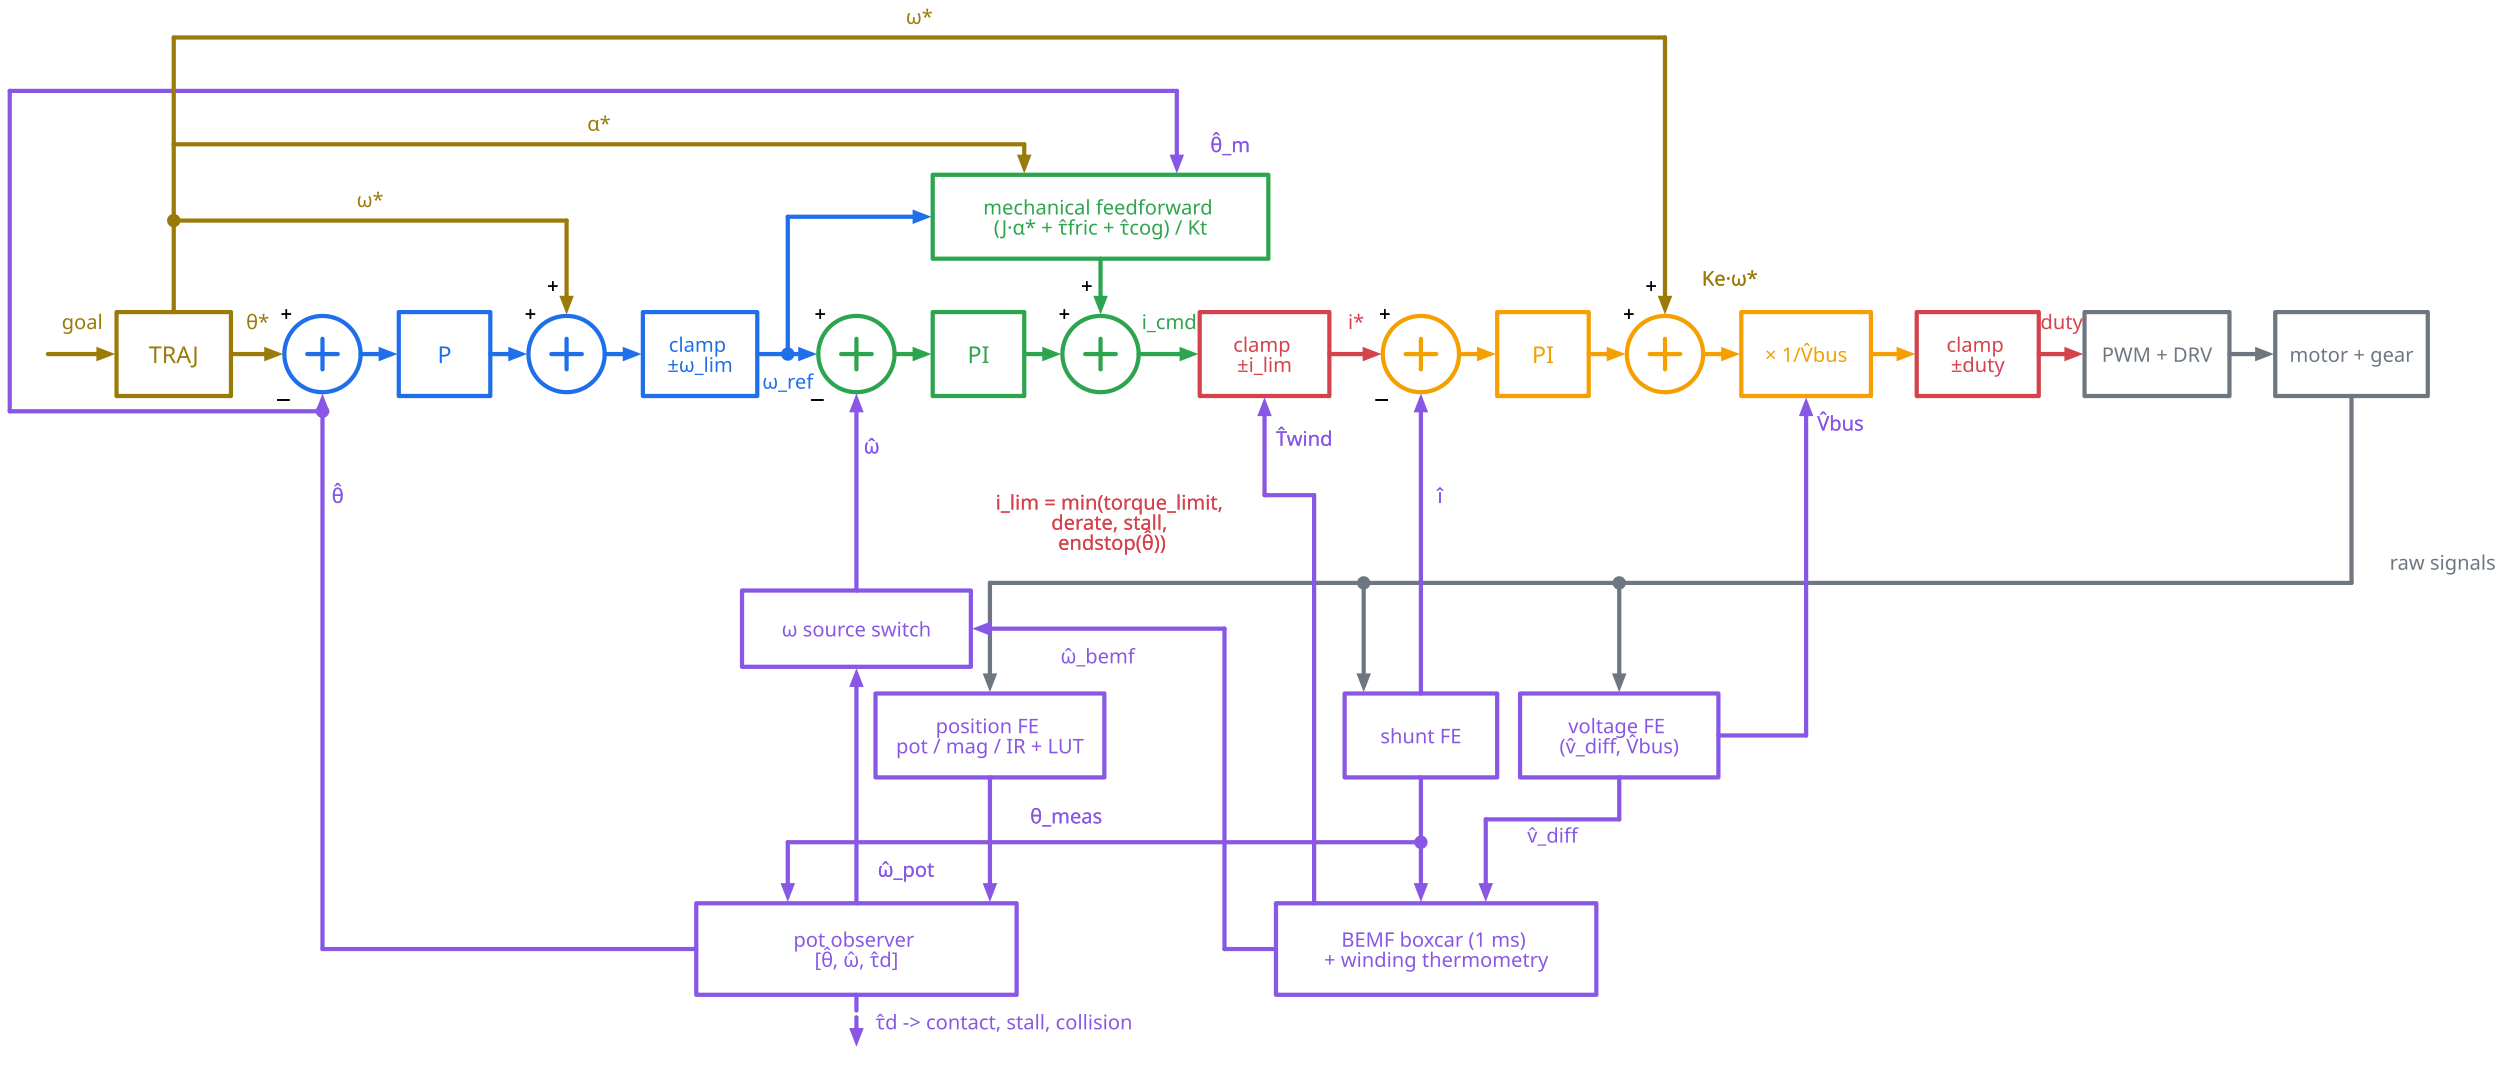
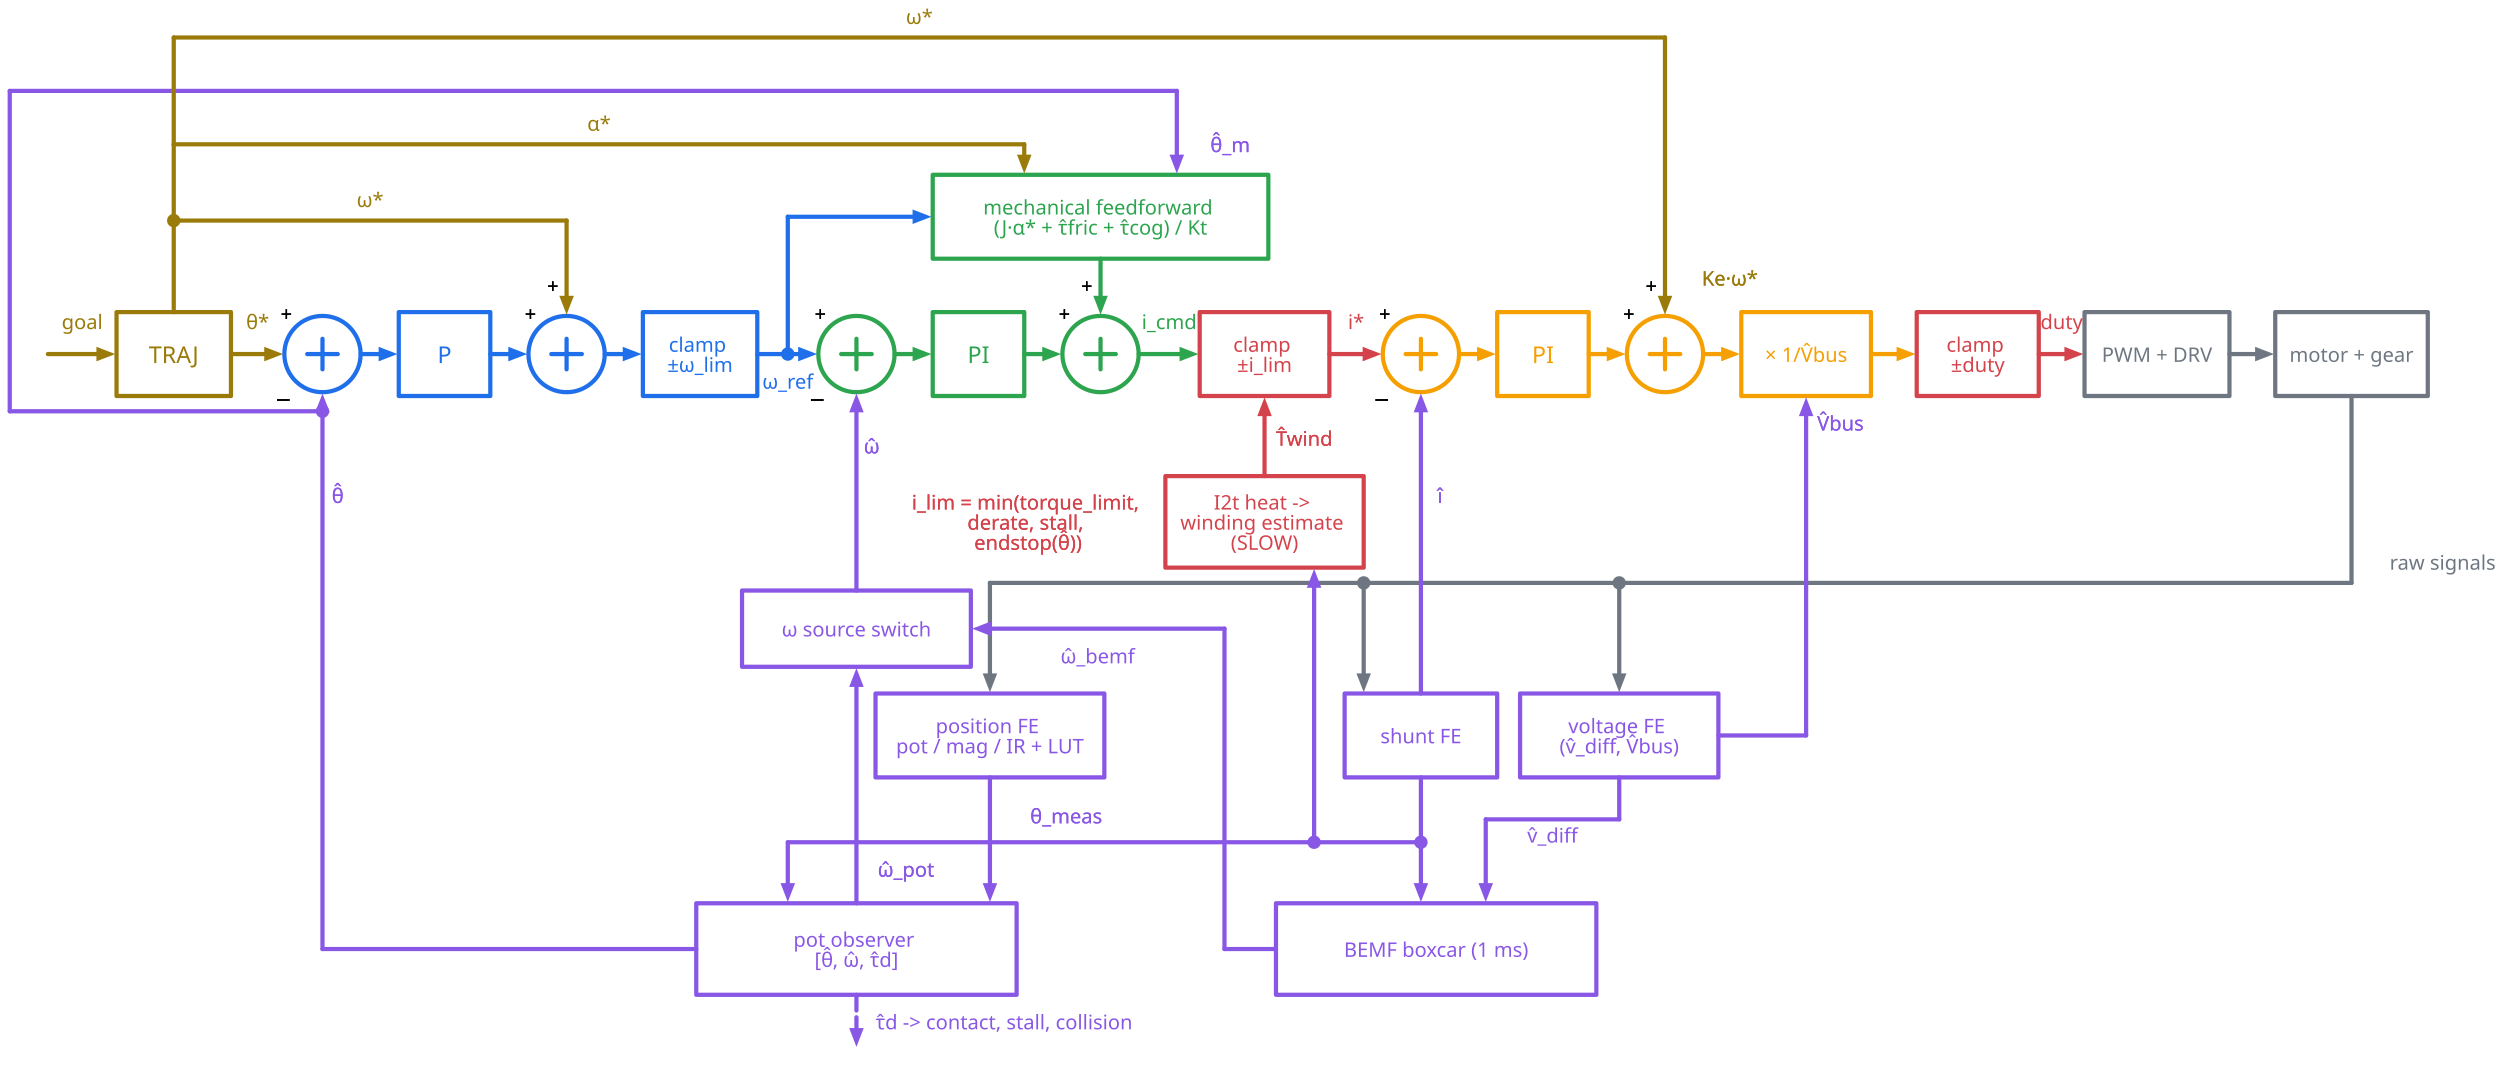
<svg xmlns="http://www.w3.org/2000/svg" xml:lang="en" height="504.7pt" width="1179.881pt" viewBox="-22.6 -167.1 1179.881 504.7">
  <style>@media (prefers-color-scheme:dark){[style*="stroke:black"]{stroke:#c9d1d9 !important}[style*="fill:black"]{fill:#c9d1d9 !important}[stroke="black"]{stroke:#c9d1d9 !important}[fill="black"]{fill:#c9d1d9 !important}[style*="stroke:#9a7b0a"]{stroke:#dfb317 !important}[style*="fill:#9a7b0a"]{fill:#dfb317 !important}[stroke="#9a7b0a"]{stroke:#dfb317 !important}[fill="#9a7b0a"]{fill:#dfb317 !important}[style*="stroke:#1f6feb"]{stroke:#539bf5 !important}[style*="fill:#1f6feb"]{fill:#539bf5 !important}[stroke="#1f6feb"]{stroke:#539bf5 !important}[fill="#1f6feb"]{fill:#539bf5 !important}[style*="stroke:#2da44e"]{stroke:#57ab5a !important}[style*="fill:#2da44e"]{fill:#57ab5a !important}[stroke="#2da44e"]{stroke:#57ab5a !important}[fill="#2da44e"]{fill:#57ab5a !important}[style*="stroke:#f59f00"]{stroke:#f8b133 !important}[style*="fill:#f59f00"]{fill:#f8b133 !important}[stroke="#f59f00"]{stroke:#f8b133 !important}[fill="#f59f00"]{fill:#f8b133 !important}[style*="stroke:#d4434b"]{stroke:#f47067 !important}[style*="fill:#d4434b"]{fill:#f47067 !important}[stroke="#d4434b"]{stroke:#f47067 !important}[fill="#d4434b"]{fill:#f47067 !important}[style*="stroke:#8957e5"]{stroke:#b083f0 !important}[style*="fill:#8957e5"]{fill:#b083f0 !important}[stroke="#8957e5"]{stroke:#b083f0 !important}[fill="#8957e5"]{fill:#b083f0 !important}[style*="stroke:#6e7781"]{stroke:#909aa4 !important}[style*="fill:#6e7781"]{fill:#909aa4 !important}[stroke="#6e7781"]{stroke:#909aa4 !important}[fill="#6e7781"]{fill:#909aa4 !important}}</style>
  <circle cx="129.6" cy="-0" r="18" style="stroke:#1f6feb;fill:none;stroke-width:2.0;stroke-dasharray:-;" />
  <circle cx="244.8" cy="-0" r="18" style="stroke:#1f6feb;fill:none;stroke-width:2.0;stroke-dasharray:-;" />
  <circle cx="381.6" cy="-0" r="18" style="stroke:#2da44e;fill:none;stroke-width:2.0;stroke-dasharray:-;" />
  <circle cx="496.8" cy="-0" r="18" style="stroke:#2da44e;fill:none;stroke-width:2.0;stroke-dasharray:-;" />
  <circle cx="648" cy="-0" r="18" style="stroke:#f59f00;fill:none;stroke-width:2.0;stroke-dasharray:-;" />
  <circle cx="763.2" cy="-0" r="18" style="stroke:#f59f00;fill:none;stroke-width:2.0;stroke-dasharray:-;" />
  <path d="M 0.0,-0.0 L 16.2,-0 L 23.4,-0" style="stroke:#9a7b0a;fill:none;stroke-width:2.0;stroke-dasharray:-;stroke-linecap:round;stroke-linejoin:round;" />
  <path d="M 30.4 0 L 23.4 2.7 L 23.4 -2.7 Z" style="stroke:#9a7b0a;fill:#9a7b0a;stroke-linecap:butt;stroke-linejoin:miter;" />
  <path d="M 32.4,-0.0 L 32.4,-19.8 L 86.4,-19.8 L 86.4,19.8 L 32.4,19.8 L 32.4,-0" style="stroke:#9a7b0a;fill:none;stroke-width:2.0;stroke-dasharray:-;stroke-linecap:round;stroke-linejoin:round;" />
  <path d="M 86.4,-0.0 L 99,-0 L 102.6,-0" style="stroke:#9a7b0a;fill:none;stroke-width:2.0;stroke-dasharray:-;stroke-linecap:round;stroke-linejoin:round;" />
  <path d="M 109.6 0 L 102.6 2.7 L 102.6 -2.7 Z" style="stroke:#9a7b0a;fill:#9a7b0a;stroke-linecap:butt;stroke-linejoin:miter;" />
  <path d="M 129.6,-7.2 L 129.6,7.2" style="stroke:#1f6feb;fill:none;stroke-width:2.0;stroke-dasharray:-;stroke-linecap:round;stroke-linejoin:round;" />
  <path d="M 122.4,-0.0 L 136.8,-0" style="stroke:#1f6feb;fill:none;stroke-width:2.0;stroke-dasharray:-;stroke-linecap:round;stroke-linejoin:round;" />
  <path d="M 147.6,-0.0 L 156.6,-0 L 156.6,-0" style="stroke:#1f6feb;fill:none;stroke-width:2.0;stroke-dasharray:-;stroke-linecap:round;stroke-linejoin:round;" />
  <path d="M 163.6 0 L 156.6 2.7 L 156.6 -2.7 Z" style="stroke:#1f6feb;fill:#1f6feb;stroke-linecap:butt;stroke-linejoin:miter;" />
  <path d="M 165.6,-0.0 L 165.6,-19.8 L 208.8,-19.8 L 208.8,19.8 L 165.6,19.8 L 165.6,-0" style="stroke:#1f6feb;fill:none;stroke-width:2.0;stroke-dasharray:-;stroke-linecap:round;stroke-linejoin:round;" />
  <path d="M 208.8,-0.0 L 217.8,-0 L 217.8,-0" style="stroke:#1f6feb;fill:none;stroke-width:2.0;stroke-dasharray:-;stroke-linecap:round;stroke-linejoin:round;" />
  <path d="M 224.8 0 L 217.8 2.7 L 217.8 -2.7 Z" style="stroke:#1f6feb;fill:#1f6feb;stroke-linecap:butt;stroke-linejoin:miter;" />
  <path d="M 244.8,-7.2 L 244.8,7.2" style="stroke:#1f6feb;fill:none;stroke-width:2.0;stroke-dasharray:-;stroke-linecap:round;stroke-linejoin:round;" />
  <path d="M 237.6,-0.0 L 252,-0" style="stroke:#1f6feb;fill:none;stroke-width:2.0;stroke-dasharray:-;stroke-linecap:round;stroke-linejoin:round;" />
  <path d="M 262.8,-0.0 L 271.8,-0 L 271.8,-0" style="stroke:#1f6feb;fill:none;stroke-width:2.0;stroke-dasharray:-;stroke-linecap:round;stroke-linejoin:round;" />
  <path d="M 278.8 0 L 271.8 2.7 L 271.8 -2.7 Z" style="stroke:#1f6feb;fill:#1f6feb;stroke-linecap:butt;stroke-linejoin:miter;" />
  <path d="M 280.8,-0.0 L 280.8,-19.8 L 334.8,-19.8 L 334.8,19.8 L 280.8,19.8 L 280.8,-0" style="stroke:#1f6feb;fill:none;stroke-width:2.0;stroke-dasharray:-;stroke-linecap:round;stroke-linejoin:round;" />
  <path d="M 334.8,-0.0 L 349.2,-0 L 354.6,-0" style="stroke:#1f6feb;fill:none;stroke-width:2.0;stroke-dasharray:-;stroke-linecap:round;stroke-linejoin:round;" />
  <path d="M 361.6 0 L 354.6 2.7 L 354.6 -2.7 Z" style="stroke:#1f6feb;fill:#1f6feb;stroke-linecap:butt;stroke-linejoin:miter;" />
  <path d="M 381.6,-7.2 L 381.6,7.2" style="stroke:#2da44e;fill:none;stroke-width:2.0;stroke-dasharray:-;stroke-linecap:round;stroke-linejoin:round;" />
  <path d="M 374.4,-0.0 L 388.8,-0" style="stroke:#2da44e;fill:none;stroke-width:2.0;stroke-dasharray:-;stroke-linecap:round;stroke-linejoin:round;" />
  <path d="M 399.6,-0.0 L 408.6,-0 L 408.6,-0" style="stroke:#2da44e;fill:none;stroke-width:2.0;stroke-dasharray:-;stroke-linecap:round;stroke-linejoin:round;" />
  <path d="M 415.6 0 L 408.6 2.7 L 408.6 -2.7 Z" style="stroke:#2da44e;fill:#2da44e;stroke-linecap:butt;stroke-linejoin:miter;" />
  <path d="M 417.6,-0.0 L 417.6,-19.8 L 460.8,-19.8 L 460.8,19.8 L 417.6,19.8 L 417.6,-0" style="stroke:#2da44e;fill:none;stroke-width:2.0;stroke-dasharray:-;stroke-linecap:round;stroke-linejoin:round;" />
  <path d="M 460.8,-0.0 L 469.8,-0 L 469.8,-0" style="stroke:#2da44e;fill:none;stroke-width:2.0;stroke-dasharray:-;stroke-linecap:round;stroke-linejoin:round;" />
  <path d="M 476.8 0 L 469.8 2.7 L 469.8 -2.7 Z" style="stroke:#2da44e;fill:#2da44e;stroke-linecap:butt;stroke-linejoin:miter;" />
  <path d="M 496.8,-7.2 L 496.8,7.2" style="stroke:#2da44e;fill:none;stroke-width:2.0;stroke-dasharray:-;stroke-linecap:round;stroke-linejoin:round;" />
  <path d="M 489.6,-0.0 L 504,-0" style="stroke:#2da44e;fill:none;stroke-width:2.0;stroke-dasharray:-;stroke-linecap:round;stroke-linejoin:round;" />
  <path d="M 514.8,-0.0 L 529.2,-0 L 534.6,-0" style="stroke:#2da44e;fill:none;stroke-width:2.0;stroke-dasharray:-;stroke-linecap:round;stroke-linejoin:round;" />
  <path d="M 541.6 0 L 534.6 2.7 L 534.6 -2.7 Z" style="stroke:#2da44e;fill:#2da44e;stroke-linecap:butt;stroke-linejoin:miter;" />
  <path d="M 543.6,-0.0 L 543.6,-19.8 L 604.8,-19.8 L 604.8,19.8 L 543.6,19.8 L 543.6,-0" style="stroke:#d4434b;fill:none;stroke-width:2.0;stroke-dasharray:-;stroke-linecap:round;stroke-linejoin:round;" />
  <path d="M 604.8,-0.0 L 617.4,-0 L 621,-0" style="stroke:#d4434b;fill:none;stroke-width:2.0;stroke-dasharray:-;stroke-linecap:round;stroke-linejoin:round;" />
  <path d="M 628 0 L 621 2.7 L 621 -2.7 Z" style="stroke:#d4434b;fill:#d4434b;stroke-linecap:butt;stroke-linejoin:miter;" />
  <path d="M 648.0,-7.2 L 648,7.2" style="stroke:#f59f00;fill:none;stroke-width:2.0;stroke-dasharray:-;stroke-linecap:round;stroke-linejoin:round;" />
  <path d="M 640.8,-0.0 L 655.2,-0" style="stroke:#f59f00;fill:none;stroke-width:2.0;stroke-dasharray:-;stroke-linecap:round;stroke-linejoin:round;" />
  <path d="M 666.0,-0.0 L 675,-0 L 675,-0" style="stroke:#f59f00;fill:none;stroke-width:2.0;stroke-dasharray:-;stroke-linecap:round;stroke-linejoin:round;" />
  <path d="M 682 0 L 675 2.7 L 675 -2.7 Z" style="stroke:#f59f00;fill:#f59f00;stroke-linecap:butt;stroke-linejoin:miter;" />
  <path d="M 684.0,-0.0 L 684,-19.8 L 727.2,-19.8 L 727.2,19.8 L 684,19.8 L 684,-0" style="stroke:#f59f00;fill:none;stroke-width:2.0;stroke-dasharray:-;stroke-linecap:round;stroke-linejoin:round;" />
  <path d="M 727.2,-0.0 L 736.2,-0 L 736.2,-0" style="stroke:#f59f00;fill:none;stroke-width:2.0;stroke-dasharray:-;stroke-linecap:round;stroke-linejoin:round;" />
  <path d="M 743.2 0 L 736.2 2.7 L 736.2 -2.7 Z" style="stroke:#f59f00;fill:#f59f00;stroke-linecap:butt;stroke-linejoin:miter;" />
  <path d="M 763.2,-7.2 L 763.2,7.2" style="stroke:#f59f00;fill:none;stroke-width:2.0;stroke-dasharray:-;stroke-linecap:round;stroke-linejoin:round;" />
  <path d="M 756.0,-0.0 L 770.4,-0" style="stroke:#f59f00;fill:none;stroke-width:2.0;stroke-dasharray:-;stroke-linecap:round;stroke-linejoin:round;" />
  <path d="M 781.2,-0.0 L 790.2,-0 L 790.2,-0" style="stroke:#f59f00;fill:none;stroke-width:2.0;stroke-dasharray:-;stroke-linecap:round;stroke-linejoin:round;" />
  <path d="M 797.2 0 L 790.2 2.7 L 790.2 -2.7 Z" style="stroke:#f59f00;fill:#f59f00;stroke-linecap:butt;stroke-linejoin:miter;" />
  <path d="M 799.2,-0.0 L 799.2,-19.8 L 860.4,-19.8 L 860.4,19.8 L 799.2,19.8 L 799.2,-0" style="stroke:#f59f00;fill:none;stroke-width:2.0;stroke-dasharray:-;stroke-linecap:round;stroke-linejoin:round;" />
  <path d="M 860.4,-0.0 L 871.2,-0 L 873,-0" style="stroke:#f59f00;fill:none;stroke-width:2.0;stroke-dasharray:-;stroke-linecap:round;stroke-linejoin:round;" />
  <path d="M 880 0 L 873 2.7 L 873 -2.7 Z" style="stroke:#f59f00;fill:#f59f00;stroke-linecap:butt;stroke-linejoin:miter;" />
  <path d="M 882.0,-0.0 L 882,-19.8 L 939.6,-19.8 L 939.6,19.8 L 882,19.8 L 882,-0" style="stroke:#d4434b;fill:none;stroke-width:2.0;stroke-dasharray:-;stroke-linecap:round;stroke-linejoin:round;" />
  <path d="M 939.6,-0.0 L 950.4,-0 L 952.2,-0" style="stroke:#d4434b;fill:none;stroke-width:2.0;stroke-dasharray:-;stroke-linecap:round;stroke-linejoin:round;" />
  <path d="M 959.2 0 L 952.2 2.7 L 952.2 -2.7 Z" style="stroke:#d4434b;fill:#d4434b;stroke-linecap:butt;stroke-linejoin:miter;" />
  <path d="M 961.2,-0.0 L 961.2,-19.8 L 1029.6,-19.8 L 1029.6,19.8 L 961.2,19.8 L 961.2,-0" style="stroke:#6e7781;fill:none;stroke-width:2.0;stroke-dasharray:-;stroke-linecap:round;stroke-linejoin:round;" />
  <path d="M 1029.6,-0.0 L 1040.4,-0 L 1042.2,-0" style="stroke:#6e7781;fill:none;stroke-width:2.0;stroke-dasharray:-;stroke-linecap:round;stroke-linejoin:round;" />
  <path d="M 1049.2 0 L 1042.2 2.7 L 1042.2 -2.7 Z" style="stroke:#6e7781;fill:#6e7781;stroke-linecap:butt;stroke-linejoin:miter;" />
  <path d="M 1051.2,-0.0 L 1051.2,-19.8 L 1123.2,-19.8 L 1123.2,19.8 L 1051.2,19.8 L 1051.2,-0" style="stroke:#6e7781;fill:none;stroke-width:2.0;stroke-dasharray:-;stroke-linecap:round;stroke-linejoin:round;" />
  <path d="M 59.4,-19.8 L 59.4,-41.4 L 59.4,-63" style="stroke:#9a7b0a;fill:none;stroke-width:2.0;stroke-dasharray:-;stroke-linecap:round;stroke-linejoin:round;" />
  <path d="M 59.4,-63.0 L 152.1,-63 L 244.8,-63" style="stroke:#9a7b0a;fill:none;stroke-width:2.0;stroke-dasharray:-;stroke-linecap:round;stroke-linejoin:round;" />
  <path d="M 244.8,-63.0 L 244.8,-40.5 L 244.8,-27" style="stroke:#9a7b0a;fill:none;stroke-width:2.0;stroke-dasharray:-;stroke-linecap:round;stroke-linejoin:round;" />
  <path d="M 244.8 -20 L 242.1 -27 L 247.5 -27 Z" style="stroke:#9a7b0a;fill:#9a7b0a;stroke-linecap:butt;stroke-linejoin:miter;" />
  <path d="M 417.6,-64.8 L 417.6,-84.6 L 576,-84.6 L 576,-45 L 417.6,-45 L 417.6,-64.8" style="stroke:#2da44e;fill:none;stroke-width:2.0;stroke-dasharray:-;stroke-linecap:round;stroke-linejoin:round;" />
  <path d="M 496.8,-45.0 L 496.8,-31.5 L 496.8,-27" style="stroke:#2da44e;fill:none;stroke-width:2.0;stroke-dasharray:-;stroke-linecap:round;stroke-linejoin:round;" />
  <path d="M 496.8 -20 L 494.1 -27 L 499.5 -27 Z" style="stroke:#2da44e;fill:#2da44e;stroke-linecap:butt;stroke-linejoin:miter;" />
  <path d="M 59.4,-63.0 L 59.4,-81 L 59.4,-99" style="stroke:#9a7b0a;fill:none;stroke-width:2.0;stroke-dasharray:-;stroke-linecap:round;stroke-linejoin:round;" />
  <path d="M 59.4,-99.0 L 260.1,-99 L 460.8,-99" style="stroke:#9a7b0a;fill:none;stroke-width:2.0;stroke-dasharray:-;stroke-linecap:round;stroke-linejoin:round;" />
  <path d="M 460.8,-99.0 L 460.8,-91.8 L 460.8,-93.6" style="stroke:#9a7b0a;fill:none;stroke-width:2.0;stroke-dasharray:-;stroke-linecap:round;stroke-linejoin:round;" />
  <path d="M 460.8 -86.6 L 458.1 -93.6 L 463.5 -93.6 Z" style="stroke:#9a7b0a;fill:#9a7b0a;stroke-linecap:butt;stroke-linejoin:miter;" />
  <path d="M 349.2,-0.0 L 349.2,-32.4 L 349.2,-64.8" style="stroke:#1f6feb;fill:none;stroke-width:2.0;stroke-dasharray:-;stroke-linecap:round;stroke-linejoin:round;" />
  <path d="M 349.2,-64.8 L 383.4,-64.8 L 408.6,-64.8" style="stroke:#1f6feb;fill:none;stroke-width:2.0;stroke-dasharray:-;stroke-linecap:round;stroke-linejoin:round;" />
  <path d="M 415.6 -64.8 L 408.6 -62.1 L 408.6 -67.5 Z" style="stroke:#1f6feb;fill:#1f6feb;stroke-linecap:butt;stroke-linejoin:miter;" />
  <path d="M 1087.2,19.8 L 1087.2,63.9 L 1087.2,108" style="stroke:#6e7781;fill:none;stroke-width:2.0;stroke-dasharray:-;stroke-linecap:round;stroke-linejoin:round;" />
  <path d="M 390.6,180.0 L 390.6,160.2 L 498.6,160.2 L 498.6,199.8 L 390.6,199.8 L 390.6,180" style="stroke:#8957e5;fill:none;stroke-width:2.0;stroke-dasharray:-;stroke-linecap:round;stroke-linejoin:round;" />
  <path d="M 612.0,180.0 L 612,160.2 L 684,160.2 L 684,199.8 L 612,199.8 L 612,180" style="stroke:#8957e5;fill:none;stroke-width:2.0;stroke-dasharray:-;stroke-linecap:round;stroke-linejoin:round;" />
  <path d="M 694.8,180.0 L 694.8,160.2 L 788.4,160.2 L 788.4,199.8 L 694.8,199.8 L 694.8,180" style="stroke:#8957e5;fill:none;stroke-width:2.0;stroke-dasharray:-;stroke-linecap:round;stroke-linejoin:round;" />
  <path d="M 1087.2,108.0 L 765.9,108 L 444.6,108" style="stroke:#6e7781;fill:none;stroke-width:2.0;stroke-dasharray:-;stroke-linecap:round;stroke-linejoin:round;" />
  <path d="M 621.0,108.0 L 621,134.1 L 621,151.2" style="stroke:#6e7781;fill:none;stroke-width:2.0;stroke-dasharray:-;stroke-linecap:round;stroke-linejoin:round;" />
  <path d="M 621 158.2 L 618.3 151.2 L 623.7 151.2 Z" style="stroke:#6e7781;fill:#6e7781;stroke-linecap:butt;stroke-linejoin:miter;" />
  <path d="M 741.6,108.0 L 741.6,134.1 L 741.6,151.2" style="stroke:#6e7781;fill:none;stroke-width:2.0;stroke-dasharray:-;stroke-linecap:round;stroke-linejoin:round;" />
  <path d="M 741.6 158.2 L 738.9 151.2 L 744.3 151.2 Z" style="stroke:#6e7781;fill:#6e7781;stroke-linecap:butt;stroke-linejoin:miter;" />
  <path d="M 444.6,108.0 L 444.6,134.1 L 444.6,151.2" style="stroke:#6e7781;fill:none;stroke-width:2.0;stroke-dasharray:-;stroke-linecap:round;stroke-linejoin:round;" />
  <path d="M 444.6 158.2 L 441.9 151.2 L 447.3 151.2 Z" style="stroke:#6e7781;fill:#6e7781;stroke-linecap:butt;stroke-linejoin:miter;" />
  <path d="M 579.6,280.8 L 579.6,259.2 L 730.8,259.2 L 730.8,302.4 L 579.6,302.4 L 579.6,280.8" style="stroke:#8957e5;fill:none;stroke-width:2.0;stroke-dasharray:-;stroke-linecap:round;stroke-linejoin:round;" />
  <path d="M 306,280.8 L 306,259.2 L 457.2,259.2 L 457.2,302.4 L 306,302.4 L 306,280.8" style="stroke:#8957e5;fill:none;stroke-width:2.0;stroke-dasharray:-;stroke-linecap:round;stroke-linejoin:round;" />
  <path d="M 648.0,160.2 L 648,89.1 L 648,27" style="stroke:#8957e5;fill:none;stroke-width:2.0;stroke-dasharray:-;stroke-linecap:round;stroke-linejoin:round;" />
  <path d="M 648 20 L 650.7 27 L 645.3 27 Z" style="stroke:#8957e5;fill:#8957e5;stroke-linecap:butt;stroke-linejoin:miter;" />
  <path d="M 648.0,199.8 L 648,215.1 L 648,230.4" style="stroke:#8957e5;fill:none;stroke-width:2.0;stroke-dasharray:-;stroke-linecap:round;stroke-linejoin:round;" />
  <path d="M 648.0,230.4 L 648,244.8 L 648,250.2" style="stroke:#8957e5;fill:none;stroke-width:2.0;stroke-dasharray:-;stroke-linecap:round;stroke-linejoin:round;" />
  <path d="M 648 257.2 L 645.3 250.2 L 650.7 250.2 Z" style="stroke:#8957e5;fill:#8957e5;stroke-linecap:butt;stroke-linejoin:miter;" />
  <path d="M 648.0,230.4 L 498.6,230.4 L 349.2,230.4" style="stroke:#8957e5;fill:none;stroke-width:2.0;stroke-dasharray:-;stroke-linecap:round;stroke-linejoin:round;" />
  <path d="M 349.2,230.4 L 349.2,244.8 L 349.2,250.2" style="stroke:#8957e5;fill:none;stroke-width:2.0;stroke-dasharray:-;stroke-linecap:round;stroke-linejoin:round;" />
  <path d="M 349.2 257.2 L 346.5 250.2 L 351.9 250.2 Z" style="stroke:#8957e5;fill:#8957e5;stroke-linecap:butt;stroke-linejoin:miter;" />
  <path d="M 741.6,199.8 L 741.6,209.7 L 741.6,219.6" style="stroke:#8957e5;fill:none;stroke-width:2.0;stroke-dasharray:-;stroke-linecap:round;stroke-linejoin:round;" />
  <path d="M 741.6,219.6 L 710.1,219.6 L 678.6,219.6" style="stroke:#8957e5;fill:none;stroke-width:2.0;stroke-dasharray:-;stroke-linecap:round;stroke-linejoin:round;" />
  <path d="M 678.6,219.6 L 678.6,239.4 L 678.6,250.2" style="stroke:#8957e5;fill:none;stroke-width:2.0;stroke-dasharray:-;stroke-linecap:round;stroke-linejoin:round;" />
  <path d="M 678.6 257.2 L 675.9 250.2 L 681.3 250.2 Z" style="stroke:#8957e5;fill:#8957e5;stroke-linecap:butt;stroke-linejoin:miter;" />
  <path d="M 444.6,199.8 L 444.6,229.5 L 444.6,250.2" style="stroke:#8957e5;fill:none;stroke-width:2.0;stroke-dasharray:-;stroke-linecap:round;stroke-linejoin:round;" />
  <path d="M 444.6 257.2 L 441.9 250.2 L 447.3 250.2 Z" style="stroke:#8957e5;fill:#8957e5;stroke-linecap:butt;stroke-linejoin:miter;" />
-   <path d="M 597.6,259.2 L 597.6,162.9 L 597.6,66.6" style="stroke:#8957e5;fill:none;stroke-width:2.0;stroke-dasharray:-;stroke-linecap:round;stroke-linejoin:round;" />
-   <path d="M 597.6,66.6 L 585.9,66.6 L 574.2,66.6" style="stroke:#8957e5;fill:none;stroke-width:2.0;stroke-dasharray:-;stroke-linecap:round;stroke-linejoin:round;" />
-   <path d="M 574.2,66.6 L 574.2,43.2 L 574.2,28.8" style="stroke:#8957e5;fill:none;stroke-width:2.0;stroke-dasharray:-;stroke-linecap:round;stroke-linejoin:round;" />
-   <path d="M 574.2 21.8 L 576.9 28.8 L 571.5 28.8 Z" style="stroke:#8957e5;fill:#8957e5;stroke-linecap:butt;stroke-linejoin:miter;" />
+   <path d="M 527.4,79.2 L 527.4,57.6 L 621,57.6 L 621,100.8 L 527.4,100.8 L 527.4,79.2" style="stroke:#d4434b;fill:none;stroke-width:2.0;stroke-dasharray:-;stroke-linecap:round;stroke-linejoin:round;" />
+   <path d="M 597.6,230.4 L 597.6,165.6 L 597.6,109.8" style="stroke:#8957e5;fill:none;stroke-width:2.0;stroke-dasharray:-;stroke-linecap:round;stroke-linejoin:round;" />
+   <path d="M 597.6 102.8 L 600.3 109.8 L 594.9 109.8 Z" style="stroke:#8957e5;fill:#8957e5;stroke-linecap:butt;stroke-linejoin:miter;" />
+   <path d="M 574.2,57.6 L 574.2,38.7 L 574.2,28.8" style="stroke:#d4434b;fill:none;stroke-width:2.0;stroke-dasharray:-;stroke-linecap:round;stroke-linejoin:round;" />
+   <path d="M 574.2 21.8 L 576.9 28.8 L 571.5 28.8 Z" style="stroke:#d4434b;fill:#d4434b;stroke-linecap:butt;stroke-linejoin:miter;" />
  <path d="M 306,280.8 L 217.8,280.8 L 129.6,280.8" style="stroke:#8957e5;fill:none;stroke-width:2.0;stroke-dasharray:-;stroke-linecap:round;stroke-linejoin:round;" />
  <path d="M 129.6,280.8 L 129.6,149.4 L 129.6,27" style="stroke:#8957e5;fill:none;stroke-width:2.0;stroke-dasharray:-;stroke-linecap:round;stroke-linejoin:round;" />
  <path d="M 129.6 20 L 132.3 27 L 126.9 27 Z" style="stroke:#8957e5;fill:#8957e5;stroke-linecap:butt;stroke-linejoin:miter;" />
  <path d="M 129.6,27.0 L 55.8,27 L -18,27" style="stroke:#8957e5;fill:none;stroke-width:2.0;stroke-dasharray:-;stroke-linecap:round;stroke-linejoin:round;" />
  <path d="M -18.0,27.0 L -18,-48.6 L -18,-124.2" style="stroke:#8957e5;fill:none;stroke-width:2.0;stroke-dasharray:-;stroke-linecap:round;stroke-linejoin:round;" />
  <path d="M -18.0,-124.2 L 257.4,-124.2 L 532.8,-124.2" style="stroke:#8957e5;fill:none;stroke-width:2.0;stroke-dasharray:-;stroke-linecap:round;stroke-linejoin:round;" />
  <path d="M 532.8,-124.2 L 532.8,-104.4 L 532.8,-93.6" style="stroke:#8957e5;fill:none;stroke-width:2.0;stroke-dasharray:-;stroke-linecap:round;stroke-linejoin:round;" />
  <path d="M 532.8 -86.6 L 530.1 -93.6 L 535.5 -93.6 Z" style="stroke:#8957e5;fill:#8957e5;stroke-linecap:butt;stroke-linejoin:miter;" />
  <path d="M 327.6,129.6 L 327.6,111.6 L 435.6,111.6 L 435.6,147.6 L 327.6,147.6 L 327.6,129.6" style="stroke:#8957e5;fill:none;stroke-width:2.0;stroke-dasharray:-;stroke-linecap:round;stroke-linejoin:round;" />
  <path d="M 381.6,259.2 L 381.6,203.4 L 381.6,156.6" style="stroke:#8957e5;fill:none;stroke-width:2.0;stroke-dasharray:-;stroke-linecap:round;stroke-linejoin:round;" />
  <path d="M 381.6 149.6 L 384.3 156.6 L 378.9 156.6 Z" style="stroke:#8957e5;fill:#8957e5;stroke-linecap:butt;stroke-linejoin:miter;" />
  <path d="M 381.6,111.6 L 381.6,64.8 L 381.6,27" style="stroke:#8957e5;fill:none;stroke-width:2.0;stroke-dasharray:-;stroke-linecap:round;stroke-linejoin:round;" />
  <path d="M 381.6 20 L 384.3 27 L 378.9 27 Z" style="stroke:#8957e5;fill:#8957e5;stroke-linecap:butt;stroke-linejoin:miter;" />
  <path d="M 579.6,280.8 L 567.45,280.8 L 555.3,280.8" style="stroke:#8957e5;fill:none;stroke-width:2.0;stroke-dasharray:-;stroke-linecap:round;stroke-linejoin:round;" />
  <path d="M 555.3,280.8 L 555.3,205.2 L 555.3,129.6" style="stroke:#8957e5;fill:none;stroke-width:2.0;stroke-dasharray:-;stroke-linecap:round;stroke-linejoin:round;" />
  <path d="M 555.3,129.6 L 495.45,129.6 L 444.6,129.6" style="stroke:#8957e5;fill:none;stroke-width:2.0;stroke-dasharray:-;stroke-linecap:round;stroke-linejoin:round;" />
  <path d="M 437.6 129.6 L 444.6 126.9 L 444.6 132.3 Z" style="stroke:#8957e5;fill:#8957e5;stroke-linecap:butt;stroke-linejoin:miter;" />
  <path d="M 788.4,180.0 L 809.1,180 L 829.8,180" style="stroke:#8957e5;fill:none;stroke-width:2.0;stroke-dasharray:-;stroke-linecap:round;stroke-linejoin:round;" />
  <path d="M 829.8,180.0 L 829.8,99.9 L 829.8,28.8" style="stroke:#8957e5;fill:none;stroke-width:2.0;stroke-dasharray:-;stroke-linecap:round;stroke-linejoin:round;" />
  <path d="M 829.8 21.8 L 832.5 28.8 L 827.1 28.8 Z" style="stroke:#8957e5;fill:#8957e5;stroke-linecap:butt;stroke-linejoin:miter;" />
  <path d="M 59.4,-99.0 L 59.4,-124.2 L 59.4,-149.4" style="stroke:#9a7b0a;fill:none;stroke-width:2.0;stroke-dasharray:-;stroke-linecap:round;stroke-linejoin:round;" />
  <path d="M 59.4,-149.4 L 411.3,-149.4 L 763.2,-149.4" style="stroke:#9a7b0a;fill:none;stroke-width:2.0;stroke-dasharray:-;stroke-linecap:round;stroke-linejoin:round;" />
  <path d="M 763.2,-149.4 L 763.2,-83.7 L 763.2,-27" style="stroke:#9a7b0a;fill:none;stroke-width:2.0;stroke-dasharray:-;stroke-linecap:round;stroke-linejoin:round;" />
  <path d="M 763.2 -20 L 760.5 -27 L 765.9 -27 Z" style="stroke:#9a7b0a;fill:#9a7b0a;stroke-linecap:butt;stroke-linejoin:miter;" />
  <path d="M 381.6,302.4 L 381.6,315 L 381.6,318.6" style="stroke:#8957e5;fill:none;stroke-width:2.0;stroke-dasharray:7.4,3.2;stroke-linecap:round;stroke-linejoin:round;" />
  <path d="M 381.6 325.6 L 378.9 318.6 L 384.3 318.6 Z" style="stroke:#8957e5;fill:#8957e5;stroke-linecap:butt;stroke-linejoin:miter;" />
  <text x="16.2" y="-18.5" dominant-baseline="ideographic" fill="#9a7b0a" font-size="9.5" font-family="sans" text-anchor="middle">
    <tspan x="16.2" dy="9.5">goal</tspan>
  </text>
  <text x="59.4" y="-11.0" dominant-baseline="central" fill="#9a7b0a" font-size="11" font-family="sans" text-anchor="middle">
    <tspan x="59.4" dy="11">TRAJ</tspan>
  </text>
  <text x="99.0" y="-18.5" dominant-baseline="ideographic" fill="#9a7b0a" font-size="9.5" font-family="sans" text-anchor="middle">
    <tspan x="99.0" dy="9.5">θ*</tspan>
  </text>
  <text x="112.552" y="-28.708" dominant-baseline="central" fill="black" font-size="9.5" font-family="sans" text-anchor="middle">
    <tspan x="112.552" dy="9.5">+</tspan>
  </text>
  <text x="112.552" y="-28.708" dominant-baseline="central" fill="black" font-size="9.5" font-family="sans" text-anchor="middle">
    <tspan x="112.552" dy="9.5">+</tspan>
  </text>
  <text x="111.112" y="11.868" dominant-baseline="central" fill="black" font-size="9.5" font-family="sans" text-anchor="middle">
    <tspan x="111.112" dy="9.5">−</tspan>
  </text>
  <text x="111.112" y="11.868" dominant-baseline="central" fill="black" font-size="9.5" font-family="sans" text-anchor="middle">
    <tspan x="111.112" dy="9.5">−</tspan>
  </text>
  <text x="187.2" y="-11.0" dominant-baseline="central" fill="#1f6feb" font-size="11" font-family="sans" text-anchor="middle">
    <tspan x="187.2" dy="11">P</tspan>
  </text>
  <text x="227.752" y="-28.708" dominant-baseline="central" fill="black" font-size="9.5" font-family="sans" text-anchor="middle">
    <tspan x="227.752" dy="9.5">+</tspan>
  </text>
  <text x="227.752" y="-28.708" dominant-baseline="central" fill="black" font-size="9.5" font-family="sans" text-anchor="middle">
    <tspan x="227.752" dy="9.5">+</tspan>
  </text>
  <text x="238.32" y="-41.9" dominant-baseline="central" fill="black" font-size="9.5" font-family="sans" text-anchor="middle">
    <tspan x="238.32" dy="9.5">+</tspan>
  </text>
  <text x="238.32" y="-41.9" dominant-baseline="central" fill="black" font-size="9.5" font-family="sans" text-anchor="middle">
    <tspan x="238.32" dy="9.5">+</tspan>
  </text>
  <text x="307.8" y="-14.25" dominant-baseline="central" fill="#1f6feb" font-size="9.5" font-family="sans" text-anchor="middle">
    <tspan x="307.8" dy="9.5">clamp</tspan>
    <tspan x="307.8" dy="9.5">±ω_lim</tspan>
  </text>
  <text x="349.2" y="-0.5" dominant-baseline="hanging" fill="#1f6feb" font-size="9.5" font-family="sans" text-anchor="middle">
    <tspan x="349.2" dy="9.5">ω_ref</tspan>
  </text>
  <text x="364.552" y="-28.708" dominant-baseline="central" fill="black" font-size="9.5" font-family="sans" text-anchor="middle">
    <tspan x="364.552" dy="9.5">+</tspan>
  </text>
  <text x="364.552" y="-28.708" dominant-baseline="central" fill="black" font-size="9.5" font-family="sans" text-anchor="middle">
    <tspan x="364.552" dy="9.5">+</tspan>
  </text>
  <text x="363.112" y="11.868" dominant-baseline="central" fill="black" font-size="9.5" font-family="sans" text-anchor="middle">
    <tspan x="363.112" dy="9.5">−</tspan>
  </text>
  <text x="363.112" y="11.868" dominant-baseline="central" fill="black" font-size="9.5" font-family="sans" text-anchor="middle">
    <tspan x="363.112" dy="9.5">−</tspan>
  </text>
  <text x="439.2" y="-11.0" dominant-baseline="central" fill="#2da44e" font-size="11" font-family="sans" text-anchor="middle">
    <tspan x="439.2" dy="11">PI</tspan>
  </text>
  <text x="479.752" y="-28.708" dominant-baseline="central" fill="black" font-size="9.5" font-family="sans" text-anchor="middle">
    <tspan x="479.752" dy="9.5">+</tspan>
  </text>
  <text x="479.752" y="-28.708" dominant-baseline="central" fill="black" font-size="9.5" font-family="sans" text-anchor="middle">
    <tspan x="479.752" dy="9.5">+</tspan>
  </text>
  <text x="490.32" y="-41.9" dominant-baseline="central" fill="black" font-size="9.5" font-family="sans" text-anchor="middle">
    <tspan x="490.32" dy="9.5">+</tspan>
  </text>
  <text x="490.32" y="-41.9" dominant-baseline="central" fill="black" font-size="9.5" font-family="sans" text-anchor="middle">
    <tspan x="490.32" dy="9.5">+</tspan>
  </text>
  <text x="529.2" y="-18.5" dominant-baseline="ideographic" fill="#2da44e" font-size="9.5" font-family="sans" text-anchor="middle">
    <tspan x="529.2" dy="9.5">i_cmd</tspan>
  </text>
  <text x="574.2" y="-14.25" dominant-baseline="central" fill="#d4434b" font-size="9.5" font-family="sans" text-anchor="middle">
    <tspan x="574.2" dy="9.5">clamp</tspan>
    <tspan x="574.2" dy="9.5">±i_lim</tspan>
  </text>
  <text x="617.4" y="-18.5" dominant-baseline="ideographic" fill="#d4434b" font-size="9.5" font-family="sans" text-anchor="middle">
    <tspan x="617.4" dy="9.5">i*</tspan>
  </text>
  <text x="630.952" y="-28.708" dominant-baseline="central" fill="black" font-size="9.5" font-family="sans" text-anchor="middle">
    <tspan x="630.952" dy="9.5">+</tspan>
  </text>
  <text x="630.952" y="-28.708" dominant-baseline="central" fill="black" font-size="9.5" font-family="sans" text-anchor="middle">
    <tspan x="630.952" dy="9.5">+</tspan>
  </text>
  <text x="629.512" y="11.868" dominant-baseline="central" fill="black" font-size="9.5" font-family="sans" text-anchor="middle">
    <tspan x="629.512" dy="9.5">−</tspan>
  </text>
  <text x="629.512" y="11.868" dominant-baseline="central" fill="black" font-size="9.5" font-family="sans" text-anchor="middle">
    <tspan x="629.512" dy="9.5">−</tspan>
  </text>
  <text x="705.6" y="-11.0" dominant-baseline="central" fill="#f59f00" font-size="11" font-family="sans" text-anchor="middle">
    <tspan x="705.6" dy="11">PI</tspan>
  </text>
  <text x="746.152" y="-28.708" dominant-baseline="central" fill="black" font-size="9.5" font-family="sans" text-anchor="middle">
    <tspan x="746.152" dy="9.5">+</tspan>
  </text>
  <text x="746.152" y="-28.708" dominant-baseline="central" fill="black" font-size="9.5" font-family="sans" text-anchor="middle">
    <tspan x="746.152" dy="9.5">+</tspan>
  </text>
  <text x="756.72" y="-41.9" dominant-baseline="central" fill="black" font-size="9.5" font-family="sans" text-anchor="middle">
    <tspan x="756.72" dy="9.5">+</tspan>
  </text>
  <text x="756.72" y="-41.9" dominant-baseline="central" fill="black" font-size="9.5" font-family="sans" text-anchor="middle">
    <tspan x="756.72" dy="9.5">+</tspan>
  </text>
  <text x="829.8" y="-9.5" dominant-baseline="central" fill="#f59f00" font-size="9.5" font-family="sans" text-anchor="middle">
    <tspan x="829.8" dy="9.5">× 1/V̂bus</tspan>
  </text>
  <text x="910.8" y="-14.25" dominant-baseline="central" fill="#d4434b" font-size="9.5" font-family="sans" text-anchor="middle">
    <tspan x="910.8" dy="9.5">clamp</tspan>
    <tspan x="910.8" dy="9.5">±duty</tspan>
  </text>
  <text x="950.4" y="-18.5" dominant-baseline="ideographic" fill="#d4434b" font-size="9.5" font-family="sans" text-anchor="middle">
    <tspan x="950.4" dy="9.5">duty</tspan>
  </text>
  <text x="995.4" y="-9.5" dominant-baseline="central" fill="#6e7781" font-size="9.5" font-family="sans" text-anchor="middle">
    <tspan x="995.4" dy="9.5">PWM + DRV</tspan>
  </text>
  <text x="1087.2" y="-9.5" dominant-baseline="central" fill="#6e7781" font-size="9.5" font-family="sans" text-anchor="middle">
    <tspan x="1087.2" dy="9.5">motor + gear</tspan>
  </text>
  <text x="152.1" y="-76.1" dominant-baseline="ideographic" fill="#9a7b0a" font-size="9.5" font-family="sans" text-anchor="middle">
    <tspan x="152.1" dy="9.5">ω*</tspan>
  </text>
  <text x="496.8" y="-79.05" dominant-baseline="central" fill="#2da44e" font-size="9.5" font-family="sans" text-anchor="middle">
    <tspan x="496.8" dy="9.5">mechanical feedforward</tspan>
    <tspan x="496.8" dy="9.5">(J·α* + τ̂fric + τ̂cog) / Kt</tspan>
  </text>
  <text x="260.1" y="-112.1" dominant-baseline="ideographic" fill="#9a7b0a" font-size="9.5" font-family="sans" text-anchor="middle">
    <tspan x="260.1" dy="9.5">α*</tspan>
  </text>
  <text x="1105.2" y="88.6" dominant-baseline="central" fill="#6e7781" font-size="9.5" font-family="sans" text-anchor="start">
    <tspan x="1105.2" dy="9.5">raw signals</tspan>
  </text>
  <text x="444.6" y="165.75" dominant-baseline="central" fill="#8957e5" font-size="9.5" font-family="sans" text-anchor="middle">
    <tspan x="444.6" dy="9.5">position FE</tspan>
    <tspan x="444.6" dy="9.5">pot / mag / IR + LUT</tspan>
  </text>
  <text x="648.0" y="170.5" dominant-baseline="central" fill="#8957e5" font-size="9.5" font-family="sans" text-anchor="middle">
    <tspan x="648.0" dy="9.5">shunt FE</tspan>
  </text>
  <text x="741.6" y="165.75" dominant-baseline="central" fill="#8957e5" font-size="9.5" font-family="sans" text-anchor="middle">
    <tspan x="741.6" dy="9.5">voltage FE</tspan>
    <tspan x="741.6" dy="9.5">(v̂_diff, V̂bus)</tspan>
  </text>
-   <text x="655.2" y="266.55" dominant-baseline="central" fill="#8957e5" font-size="9.5" font-family="sans" text-anchor="middle">
+   <text x="655.2" y="271.3" dominant-baseline="central" fill="#8957e5" font-size="9.5" font-family="sans" text-anchor="middle">
    <tspan x="655.2" dy="9.5">BEMF boxcar (1 ms)</tspan>
-     <tspan x="655.2" dy="9.5">+ winding thermometry</tspan>
  </text>
  <text x="381.6" y="266.55" dominant-baseline="central" fill="#8957e5" font-size="9.5" font-family="sans" text-anchor="middle">
    <tspan x="381.6" dy="9.5">pot observer</tspan>
    <tspan x="381.6" dy="9.5">[θ̂, ω̂, τ̂d]</tspan>
  </text>
  <text x="657.0" y="57.1" dominant-baseline="central" fill="#8957e5" font-size="9.5" font-family="sans" text-anchor="middle">
    <tspan x="657.0" dy="9.5">î</tspan>
  </text>
  <text x="657.0" y="57.1" dominant-baseline="central" fill="#8957e5" font-size="9.5" font-family="sans" text-anchor="middle">
    <tspan x="657.0" dy="9.5">î</tspan>
  </text>
  <text x="710.1" y="213.7" dominant-baseline="hanging" fill="#8957e5" font-size="9.5" font-family="sans" text-anchor="middle">
    <tspan x="710.1" dy="9.5">v̂_diff</tspan>
  </text>
  <text x="480.6" y="208.3" dominant-baseline="central" fill="#8957e5" font-size="9.5" font-family="sans" text-anchor="middle">
    <tspan x="480.6" dy="9.5">θ_meas</tspan>
  </text>
  <text x="480.6" y="208.3" dominant-baseline="central" fill="#8957e5" font-size="9.5" font-family="sans" text-anchor="middle">
    <tspan x="480.6" dy="9.5">θ_meas</tspan>
  </text>
-   <text x="592.92" y="30.1" dominant-baseline="central" fill="#8957e5" font-size="9.5" font-family="sans" text-anchor="middle">
+   <text x="574.2" y="60.2" dominant-baseline="central" fill="#d4434b" font-size="9.5" font-family="sans" text-anchor="middle">
+     <tspan x="574.2" dy="9.5">I2t heat -&gt;</tspan>
+     <tspan x="574.2" dy="9.5">winding estimate</tspan>
+     <tspan x="574.2" dy="9.5">(SLOW)</tspan>
+   </text>
+   <text x="592.92" y="30.1" dominant-baseline="central" fill="#d4434b" font-size="9.5" font-family="sans" text-anchor="middle">
    <tspan x="592.92" dy="9.5">T̂wind</tspan>
  </text>
-   <text x="592.92" y="30.1" dominant-baseline="central" fill="#8957e5" font-size="9.5" font-family="sans" text-anchor="middle">
+   <text x="592.92" y="30.1" dominant-baseline="central" fill="#d4434b" font-size="9.5" font-family="sans" text-anchor="middle">
    <tspan x="592.92" dy="9.5">T̂wind</tspan>
  </text>
-   <text x="502.2" y="60.2" dominant-baseline="central" fill="#d4434b" font-size="9.5" font-family="sans" text-anchor="middle">
-     <tspan x="502.2" dy="9.5">i_lim = min(torque_limit,</tspan>
-     <tspan x="502.2" dy="9.5">derate, stall,</tspan>
-     <tspan x="502.2" dy="9.5">endstop(θ̂))</tspan>
-   </text>
-   <text x="502.2" y="60.2" dominant-baseline="central" fill="#d4434b" font-size="9.5" font-family="sans" text-anchor="middle">
-     <tspan x="502.2" dy="9.5">i_lim = min(torque_limit,</tspan>
-     <tspan x="502.2" dy="9.5">derate, stall,</tspan>
-     <tspan x="502.2" dy="9.5">endstop(θ̂))</tspan>
+   <text x="462.6" y="60.2" dominant-baseline="central" fill="#d4434b" font-size="9.5" font-family="sans" text-anchor="middle">
+     <tspan x="462.6" dy="9.5">i_lim = min(torque_limit,</tspan>
+     <tspan x="462.6" dy="9.5">derate, stall,</tspan>
+     <tspan x="462.6" dy="9.5">endstop(θ̂))</tspan>
+   </text>
+   <text x="462.6" y="60.2" dominant-baseline="central" fill="#d4434b" font-size="9.5" font-family="sans" text-anchor="middle">
+     <tspan x="462.6" dy="9.5">i_lim = min(torque_limit,</tspan>
+     <tspan x="462.6" dy="9.5">derate, stall,</tspan>
+     <tspan x="462.6" dy="9.5">endstop(θ̂))</tspan>
  </text>
  <text x="136.8" y="57.1" dominant-baseline="central" fill="#8957e5" font-size="9.5" font-family="sans" text-anchor="middle">
    <tspan x="136.8" dy="9.5">θ̂</tspan>
  </text>
  <text x="136.8" y="57.1" dominant-baseline="central" fill="#8957e5" font-size="9.5" font-family="sans" text-anchor="middle">
    <tspan x="136.8" dy="9.5">θ̂</tspan>
  </text>
  <text x="558.0" y="-108.5" dominant-baseline="central" fill="#8957e5" font-size="9.5" font-family="sans" text-anchor="middle">
    <tspan x="558.0" dy="9.5">θ̂_m</tspan>
  </text>
  <text x="558.0" y="-108.5" dominant-baseline="central" fill="#8957e5" font-size="9.5" font-family="sans" text-anchor="middle">
    <tspan x="558.0" dy="9.5">θ̂_m</tspan>
  </text>
  <text x="381.6" y="120.1" dominant-baseline="central" fill="#8957e5" font-size="9.5" font-family="sans" text-anchor="middle">
    <tspan x="381.6" dy="9.5">ω source switch</tspan>
  </text>
  <text x="405" y="233.5" dominant-baseline="central" fill="#8957e5" font-size="9.5" font-family="sans" text-anchor="middle">
    <tspan x="405" dy="9.5">ω̂_pot</tspan>
  </text>
  <text x="405" y="233.5" dominant-baseline="central" fill="#8957e5" font-size="9.5" font-family="sans" text-anchor="middle">
    <tspan x="405" dy="9.5">ω̂_pot</tspan>
  </text>
  <text x="388.8" y="33.7" dominant-baseline="central" fill="#8957e5" font-size="9.5" font-family="sans" text-anchor="middle">
    <tspan x="388.8" dy="9.5">ω̂</tspan>
  </text>
  <text x="388.8" y="33.7" dominant-baseline="central" fill="#8957e5" font-size="9.5" font-family="sans" text-anchor="middle">
    <tspan x="388.8" dy="9.5">ω̂</tspan>
  </text>
  <text x="495.45" y="129.1" dominant-baseline="hanging" fill="#8957e5" font-size="9.5" font-family="sans" text-anchor="middle">
    <tspan x="495.45" dy="9.5">ω̂_bemf</tspan>
  </text>
  <text x="846.0" y="22.9" dominant-baseline="central" fill="#8957e5" font-size="9.5" font-family="sans" text-anchor="middle">
    <tspan x="846.0" dy="9.5">V̂bus</tspan>
  </text>
  <text x="846.0" y="22.9" dominant-baseline="central" fill="#8957e5" font-size="9.5" font-family="sans" text-anchor="middle">
    <tspan x="846.0" dy="9.5">V̂bus</tspan>
  </text>
  <text x="411.3" y="-162.5" dominant-baseline="ideographic" fill="#9a7b0a" font-size="9.5" font-family="sans" text-anchor="middle">
    <tspan x="411.3" dy="9.5">ω*</tspan>
  </text>
  <text x="793.8" y="-45.5" dominant-baseline="central" fill="#9a7b0a" font-size="9.5" font-family="sans" text-anchor="middle">
    <tspan x="793.8" dy="9.5">Ke·ω*</tspan>
  </text>
  <text x="793.8" y="-45.5" dominant-baseline="central" fill="#9a7b0a" font-size="9.5" font-family="sans" text-anchor="middle">
    <tspan x="793.8" dy="9.5">Ke·ω*</tspan>
  </text>
  <text x="390.6" y="305.5" dominant-baseline="central" fill="#8957e5" font-size="9.5" font-family="sans" text-anchor="start">
    <tspan x="390.6" dy="9.5">τ̂d -&gt; contact, stall, collision</tspan>
  </text>
  <circle cx="59.4" cy="-63" r="2.16" style="stroke:#9a7b0a;fill:#9a7b0a;stroke-width:2.0;stroke-dasharray:-;" />
  <circle cx="349.2" cy="-0" r="2.16" style="stroke:#1f6feb;fill:#1f6feb;stroke-width:2.0;stroke-dasharray:-;" />
  <circle cx="621" cy="108" r="2.16" style="stroke:#6e7781;fill:#6e7781;stroke-width:2.0;stroke-dasharray:-;" />
  <circle cx="741.6" cy="108" r="2.16" style="stroke:#6e7781;fill:#6e7781;stroke-width:2.0;stroke-dasharray:-;" />
  <circle cx="648" cy="230.4" r="2.16" style="stroke:#8957e5;fill:#8957e5;stroke-width:2.0;stroke-dasharray:-;" />
+   <circle cx="597.6" cy="230.4" r="2.16" style="stroke:#8957e5;fill:#8957e5;stroke-width:2.0;stroke-dasharray:-;" />
  <circle cx="129.6" cy="27" r="2.16" style="stroke:#8957e5;fill:#8957e5;stroke-width:2.0;stroke-dasharray:-;" />
</svg>
